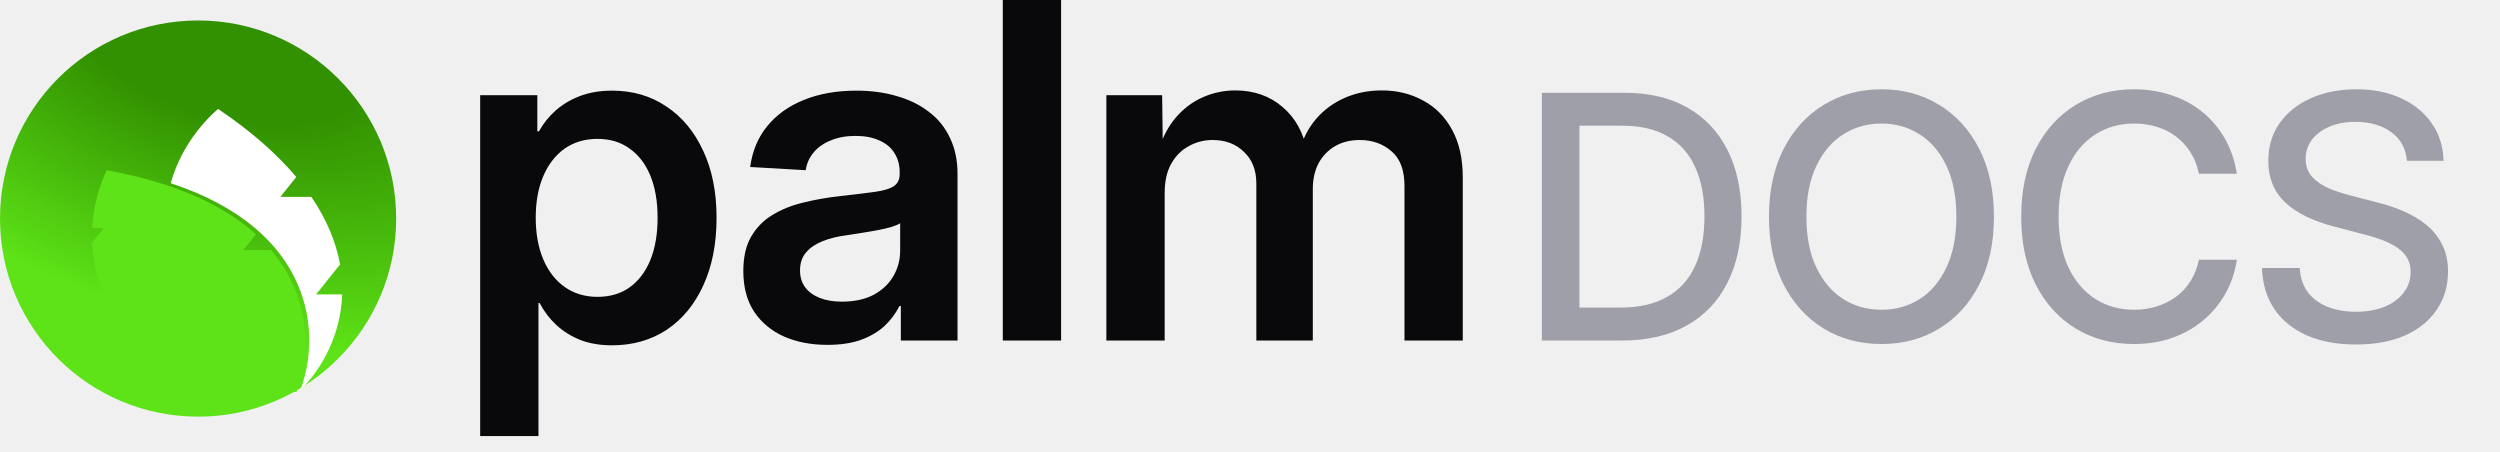
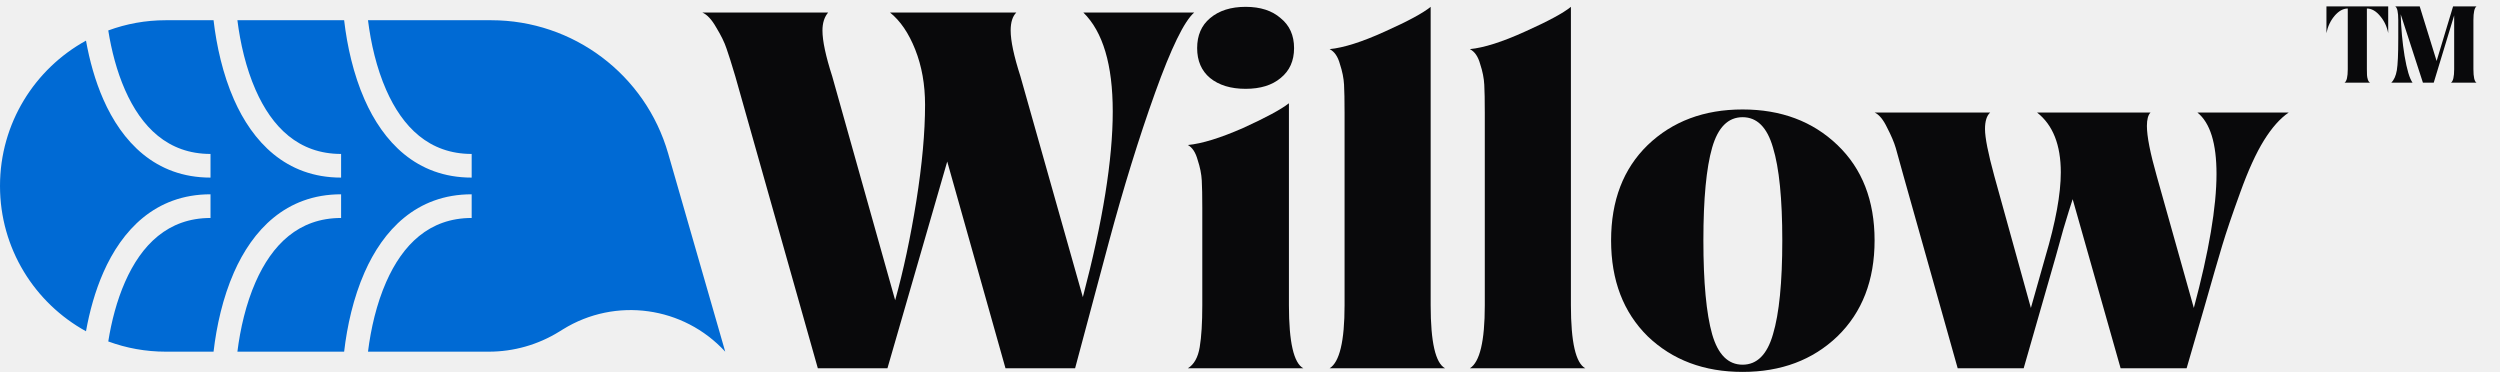
- <svg xmlns="http://www.w3.org/2000/svg" width="144" height="26" viewBox="0 0 144 26" fill="none">
-   <path d="M27.658 25.118V5.484H30.95V7.565H31.042C31.297 7.108 31.622 6.704 32.017 6.353C32.421 6.002 32.89 5.725 33.426 5.524C33.97 5.322 34.58 5.221 35.256 5.221C36.441 5.221 37.481 5.524 38.377 6.129C39.281 6.726 39.988 7.573 40.497 8.671C41.015 9.768 41.274 11.059 41.274 12.542C41.274 14.035 41.019 15.334 40.51 16.44C40.01 17.537 39.307 18.389 38.403 18.995C37.499 19.591 36.446 19.89 35.243 19.89C34.576 19.89 33.974 19.789 33.439 19.587C32.912 19.376 32.451 19.091 32.056 18.731C31.661 18.363 31.336 17.937 31.082 17.454H31.016V25.118H27.658ZM34.413 17.098C35.133 17.098 35.748 16.918 36.257 16.558C36.775 16.19 37.174 15.667 37.455 14.991C37.736 14.307 37.877 13.49 37.877 12.542C37.877 11.594 37.736 10.782 37.455 10.106C37.174 9.43 36.775 8.912 36.257 8.552C35.748 8.184 35.133 7.999 34.413 7.999C33.685 7.999 33.053 8.188 32.517 8.565C31.99 8.943 31.582 9.47 31.293 10.146C31.003 10.822 30.858 11.62 30.858 12.542C30.858 13.455 31.003 14.254 31.293 14.939C31.582 15.623 31.995 16.155 32.53 16.532C33.066 16.91 33.694 17.098 34.413 17.098ZM47.661 19.864C46.73 19.864 45.901 19.706 45.172 19.39C44.444 19.065 43.869 18.591 43.447 17.967C43.026 17.335 42.815 16.55 42.815 15.61C42.815 14.812 42.964 14.153 43.263 13.635C43.57 13.108 43.978 12.691 44.487 12.384C45.005 12.068 45.594 11.831 46.252 11.673C46.919 11.506 47.608 11.383 48.319 11.304C49.18 11.208 49.864 11.124 50.374 11.054C50.892 10.984 51.26 10.874 51.48 10.725C51.708 10.576 51.822 10.339 51.822 10.014V9.922C51.822 9.5 51.721 9.132 51.519 8.816C51.326 8.5 51.036 8.258 50.65 8.091C50.273 7.916 49.816 7.828 49.281 7.828C48.736 7.828 48.258 7.916 47.845 8.091C47.433 8.258 47.104 8.491 46.858 8.789C46.612 9.088 46.463 9.426 46.41 9.803L43.21 9.619C43.333 8.706 43.658 7.925 44.185 7.275C44.72 6.617 45.422 6.112 46.291 5.761C47.169 5.401 48.183 5.221 49.333 5.221C50.176 5.221 50.953 5.326 51.664 5.537C52.375 5.739 52.99 6.041 53.508 6.445C54.034 6.84 54.438 7.341 54.719 7.946C55.009 8.543 55.154 9.237 55.154 10.027V19.613H51.888V17.625H51.809C51.598 18.047 51.313 18.428 50.953 18.771C50.593 19.104 50.141 19.372 49.597 19.574C49.061 19.767 48.416 19.864 47.661 19.864ZM48.491 17.375C49.211 17.375 49.821 17.243 50.321 16.98C50.821 16.708 51.199 16.352 51.453 15.913C51.717 15.466 51.849 14.97 51.849 14.425V12.858C51.743 12.928 51.581 12.999 51.361 13.069C51.142 13.13 50.883 13.192 50.584 13.253C50.295 13.306 49.987 13.359 49.663 13.411C49.346 13.464 49.035 13.512 48.728 13.556C48.245 13.618 47.801 13.727 47.398 13.885C46.994 14.043 46.673 14.258 46.436 14.531C46.199 14.803 46.081 15.154 46.081 15.584C46.081 15.961 46.182 16.286 46.384 16.558C46.586 16.822 46.867 17.024 47.227 17.164C47.586 17.305 48.008 17.375 48.491 17.375ZM61.119 -0.007V19.613H57.761V-0.007H61.119ZM63.727 19.613V5.484H66.94L66.98 8.658H66.73C66.975 7.876 67.318 7.235 67.757 6.735C68.204 6.226 68.722 5.844 69.311 5.589C69.899 5.335 70.513 5.208 71.154 5.208C72.225 5.208 73.129 5.524 73.867 6.156C74.613 6.788 75.082 7.635 75.276 8.697H74.854C75.047 7.977 75.368 7.358 75.816 6.84C76.272 6.314 76.825 5.91 77.475 5.629C78.124 5.348 78.831 5.208 79.595 5.208C80.473 5.208 81.263 5.401 81.965 5.787C82.676 6.164 83.234 6.726 83.637 7.472C84.05 8.219 84.256 9.136 84.256 10.225V19.613H80.898V10.712C80.898 9.799 80.648 9.132 80.148 8.71C79.647 8.28 79.042 8.065 78.331 8.065C77.778 8.065 77.299 8.184 76.895 8.421C76.492 8.658 76.175 8.987 75.947 9.408C75.728 9.83 75.618 10.321 75.618 10.883V19.613H72.365V10.567C72.365 9.803 72.129 9.197 71.654 8.75C71.189 8.293 70.588 8.065 69.85 8.065C69.35 8.065 68.889 8.184 68.468 8.421C68.046 8.649 67.708 8.991 67.454 9.448C67.208 9.895 67.085 10.448 67.085 11.107V19.613H63.727Z" fill="#09090B" />
-   <path d="M93.446 19.613H89.912V17.717H93.322C94.407 17.717 95.307 17.513 96.022 17.104C96.744 16.696 97.283 16.099 97.641 15.313C97.998 14.528 98.177 13.577 98.177 12.46C98.177 11.349 97.998 10.404 97.641 9.625C97.29 8.846 96.763 8.255 96.061 7.853C95.365 7.444 94.493 7.24 93.446 7.24H89.845V5.344H93.58C94.985 5.344 96.188 5.628 97.191 6.196C98.199 6.765 98.972 7.582 99.508 8.648C100.045 9.714 100.313 10.985 100.313 12.46C100.313 13.941 100.041 15.218 99.499 16.29C98.962 17.357 98.18 18.177 97.152 18.752C96.131 19.326 94.895 19.613 93.446 19.613ZM90.975 5.344V19.613H88.811V5.344H90.975ZM108.377 19.815C107.132 19.815 106.021 19.518 105.044 18.924C104.067 18.324 103.298 17.478 102.736 16.386C102.174 15.288 101.893 13.989 101.893 12.488C101.893 10.982 102.174 9.679 102.736 8.581C103.298 7.483 104.067 6.637 105.044 6.043C106.021 5.443 107.132 5.143 108.377 5.143C109.622 5.143 110.729 5.443 111.7 6.043C112.677 6.637 113.446 7.483 114.008 8.581C114.57 9.679 114.851 10.982 114.851 12.488C114.851 13.989 114.57 15.288 114.008 16.386C113.446 17.484 112.677 18.33 111.7 18.924C110.729 19.518 109.622 19.815 108.377 19.815ZM108.377 17.842C109.188 17.842 109.919 17.637 110.57 17.229C111.221 16.814 111.735 16.207 112.112 15.409C112.495 14.611 112.686 13.637 112.686 12.488C112.686 11.326 112.495 10.346 112.112 9.548C111.735 8.75 111.221 8.147 110.57 7.738C109.919 7.323 109.188 7.116 108.377 7.116C107.56 7.116 106.825 7.323 106.174 7.738C105.523 8.147 105.006 8.753 104.623 9.558C104.24 10.356 104.048 11.333 104.048 12.488C104.048 13.637 104.24 14.611 104.623 15.409C105.006 16.207 105.523 16.814 106.174 17.229C106.825 17.637 107.56 17.842 108.377 17.842ZM122.924 19.815C121.66 19.815 120.54 19.518 119.563 18.924C118.586 18.33 117.817 17.484 117.255 16.386C116.699 15.288 116.422 13.989 116.422 12.488C116.422 10.982 116.699 9.679 117.255 8.581C117.817 7.483 118.586 6.637 119.563 6.043C120.546 5.443 121.667 5.143 122.924 5.143C123.678 5.143 124.386 5.255 125.05 5.478C125.721 5.695 126.318 6.014 126.841 6.436C127.365 6.857 127.799 7.368 128.144 7.968C128.489 8.568 128.722 9.248 128.843 10.008H126.659C126.564 9.542 126.401 9.13 126.171 8.772C125.947 8.415 125.67 8.112 125.338 7.863C125.012 7.614 124.645 7.429 124.236 7.307C123.828 7.18 123.394 7.116 122.934 7.116C122.085 7.116 121.331 7.33 120.674 7.757C120.016 8.179 119.502 8.792 119.132 9.596C118.762 10.394 118.577 11.358 118.577 12.488C118.577 13.618 118.762 14.582 119.132 15.38C119.509 16.179 120.023 16.788 120.674 17.21C121.331 17.631 122.085 17.842 122.934 17.842C123.394 17.842 123.825 17.778 124.227 17.65C124.635 17.523 125.006 17.337 125.338 17.095C125.67 16.852 125.947 16.552 126.171 16.195C126.401 15.831 126.564 15.419 126.659 14.959H128.843C128.734 15.681 128.511 16.338 128.173 16.932C127.834 17.526 127.403 18.04 126.88 18.474C126.362 18.902 125.769 19.234 125.098 19.47C124.428 19.7 123.703 19.815 122.924 19.815ZM135.7 19.843C134.609 19.843 133.664 19.668 132.866 19.317C132.067 18.959 131.445 18.451 130.998 17.794C130.558 17.136 130.321 16.351 130.289 15.438H132.463C132.495 15.993 132.652 16.459 132.933 16.836C133.22 17.206 133.603 17.487 134.082 17.679C134.561 17.864 135.097 17.957 135.691 17.957C136.31 17.957 136.856 17.864 137.328 17.679C137.801 17.487 138.171 17.219 138.439 16.875C138.714 16.523 138.851 16.118 138.851 15.658C138.851 15.262 138.739 14.93 138.516 14.662C138.299 14.394 137.989 14.167 137.587 13.982C137.185 13.797 136.703 13.634 136.141 13.494L134.503 13.063C133.245 12.744 132.288 12.278 131.63 11.665C130.979 11.045 130.653 10.247 130.653 9.27C130.653 8.44 130.87 7.716 131.305 7.097C131.745 6.477 132.345 5.998 133.105 5.66C133.871 5.315 134.743 5.143 135.719 5.143C136.709 5.143 137.577 5.318 138.324 5.67C139.071 6.014 139.656 6.496 140.077 7.116C140.505 7.735 140.728 8.45 140.747 9.261H138.64C138.577 8.552 138.276 8.003 137.74 7.614C137.204 7.218 136.514 7.02 135.672 7.02C135.103 7.02 134.602 7.112 134.168 7.298C133.74 7.483 133.405 7.735 133.162 8.054C132.926 8.373 132.808 8.741 132.808 9.156C132.808 9.571 132.933 9.915 133.182 10.19C133.431 10.458 133.753 10.678 134.149 10.851C134.551 11.017 134.979 11.157 135.432 11.272L136.869 11.646C137.405 11.773 137.919 11.942 138.411 12.153C138.909 12.364 139.352 12.626 139.742 12.938C140.131 13.251 140.438 13.631 140.661 14.078C140.891 14.519 141.006 15.039 141.006 15.639C141.006 16.463 140.792 17.194 140.364 17.832C139.943 18.464 139.336 18.959 138.545 19.317C137.753 19.668 136.805 19.843 135.7 19.843Z" fill="#9F9FA9" />
-   <circle cx="11.41" cy="12.589" r="11.41" fill="url(#paint0_radial_17823_14318)" />
-   <path fill-rule="evenodd" clip-rule="evenodd" d="M12.562 6.273C11.464 7.229 10.333 8.729 9.836 10.552C18.174 13.311 18.451 19.296 17.347 22.34L17.397 22.369C18.508 21.253 19.628 19.329 19.71 16.957H18.206L19.586 15.232C19.367 14.005 18.855 12.694 17.933 11.339H16.151L17.065 10.195C15.981 8.907 14.512 7.588 12.562 6.273Z" fill="white" />
-   <path fill-rule="evenodd" clip-rule="evenodd" d="M5.304 13.142C5.375 11.889 5.713 10.724 6.142 9.807C10.253 10.544 12.983 11.901 14.741 13.499L14.018 14.403H15.615C18.017 17.247 17.834 20.589 17.072 22.575C12.468 22.109 9.537 20.823 7.75 19.195L8.399 17.893L6.848 18.227C5.797 16.89 5.36 15.403 5.298 13.981L5.969 13.141L5.304 13.142Z" fill="#5DE317" />
-   <defs>
-     <radialGradient id="paint0_radial_17823_14318" cx="0" cy="0" r="1" gradientUnits="userSpaceOnUse" gradientTransform="translate(12.523 1.17908) rotate(109.62) scale(17.2458 31.0052)">
-       <stop offset="0.312" stop-color="#329100" />
-       <stop offset="1" stop-color="#5DE317" />
-     </radialGradient>
-   </defs>
+ <svg xmlns="http://www.w3.org/2000/svg" width="121" height="18" viewBox="0 0 121 18" fill="none">
+   <path d="M98.595 5.447H104.085C103.969 5.564 103.91 5.78 103.91 6.096C103.91 6.595 104.068 7.402 104.385 8.517L106.181 14.905C106.913 12.177 107.279 10.014 107.279 8.417C107.279 6.936 106.972 5.946 106.356 5.447H110.773C110.357 5.73 109.958 6.179 109.575 6.795C109.193 7.41 108.81 8.251 108.427 9.315C108.045 10.364 107.754 11.22 107.554 11.886C107.354 12.551 107.063 13.558 106.68 14.905L105.832 17.825H102.638L100.317 9.64C100.217 9.939 100.067 10.422 99.868 11.087C99.685 11.736 99.56 12.185 99.493 12.435L97.946 17.825H94.752L92.131 8.517C91.965 7.901 91.84 7.452 91.757 7.169C91.674 6.886 91.532 6.554 91.333 6.171C91.15 5.788 90.95 5.547 90.734 5.447H96.324C96.158 5.597 96.074 5.863 96.074 6.246C96.074 6.662 96.224 7.419 96.524 8.517L98.295 14.905L98.994 12.435C99.493 10.755 99.743 9.39 99.743 8.342C99.743 7.011 99.36 6.046 98.595 5.447Z" fill="#09090B" />
+   <path d="M79.749 7.02C80.947 5.872 82.478 5.298 84.341 5.298C86.204 5.298 87.735 5.872 88.933 7.02C90.131 8.167 90.73 9.706 90.73 11.636C90.73 13.566 90.131 15.113 88.933 16.278C87.735 17.426 86.204 18 84.341 18C82.478 18 80.947 17.426 79.749 16.278C78.568 15.113 77.977 13.566 77.977 11.636C77.977 9.706 78.568 8.167 79.749 7.02ZM82.868 16.178C83.151 17.16 83.642 17.651 84.341 17.651C85.04 17.651 85.531 17.16 85.813 16.178C86.113 15.18 86.263 13.666 86.263 11.636C86.263 9.623 86.113 8.126 85.813 7.144C85.531 6.163 85.04 5.672 84.341 5.672C83.642 5.672 83.151 6.163 82.868 7.144C82.586 8.126 82.444 9.623 82.444 11.636C82.444 13.666 82.586 15.18 82.868 16.178Z" fill="#09090B" />
+   <path d="M76.032 0.331V14.781C76.032 16.561 76.265 17.576 76.731 17.825H71.141C71.623 17.526 71.864 16.511 71.864 14.781V5.447C71.864 4.848 71.856 4.399 71.839 4.1C71.823 3.784 71.756 3.451 71.64 3.101C71.54 2.735 71.374 2.494 71.141 2.378C71.823 2.311 72.713 2.028 73.811 1.529C74.925 1.03 75.666 0.631 76.032 0.331Z" fill="#09090B" />
+   <path d="M69.244 0.331V14.781C69.244 16.561 69.477 17.576 69.943 17.825H64.353C64.835 17.526 65.077 16.511 65.077 14.781V5.447C65.077 4.848 65.068 4.399 65.052 4.1C65.035 3.784 64.968 3.451 64.852 3.101C64.752 2.735 64.586 2.494 64.353 2.378C65.035 2.311 65.925 2.028 67.023 1.529C68.138 1.03 68.878 0.631 69.244 0.331Z" fill="#09090B" />
+   <path d="M61.984 3.775C61.569 4.125 61.003 4.299 60.288 4.299C59.572 4.299 58.998 4.125 58.566 3.775C58.15 3.426 57.942 2.943 57.942 2.328C57.942 1.712 58.15 1.23 58.566 0.88C58.998 0.514 59.572 0.331 60.288 0.331C61.003 0.331 61.569 0.514 61.984 0.88C62.417 1.23 62.633 1.712 62.633 2.328C62.633 2.943 62.417 3.426 61.984 3.775ZM58.191 14.781V10.064C58.191 9.482 58.183 9.041 58.166 8.741C58.15 8.425 58.083 8.093 57.967 7.743C57.867 7.377 57.709 7.136 57.492 7.019C58.175 6.953 59.065 6.678 60.163 6.196C61.261 5.697 62.001 5.298 62.384 4.998V14.781C62.384 16.561 62.617 17.576 63.083 17.825H57.492C57.792 17.642 57.983 17.301 58.066 16.802C58.15 16.303 58.191 15.629 58.191 14.781Z" fill="#09090B" />
+   <path d="M52.434 0.606H57.8C57.318 1.022 56.685 2.319 55.903 4.499C55.121 6.678 54.373 9.099 53.657 11.761L52.035 17.825H48.666L45.846 7.818L42.952 17.825H39.583L35.59 3.7C35.407 3.085 35.265 2.636 35.165 2.353C35.066 2.053 34.899 1.712 34.666 1.33C34.45 0.947 34.225 0.706 33.992 0.606H40.082C39.899 0.822 39.807 1.113 39.807 1.479C39.807 1.978 39.965 2.719 40.281 3.7L43.326 14.531C43.725 13.1 44.066 11.503 44.349 9.74C44.632 7.959 44.773 6.404 44.773 5.073C44.773 4.091 44.615 3.201 44.299 2.403C43.983 1.604 43.575 1.005 43.076 0.606H49.19C49.007 0.789 48.916 1.08 48.916 1.479C48.916 1.978 49.074 2.719 49.39 3.7L52.41 14.381C53.374 10.721 53.857 7.726 53.857 5.397C53.857 3.135 53.383 1.538 52.434 0.606Z" fill="#09090B" />
+   <path d="M112.6 0.31H115.589V1.604C115.529 1.287 115.397 1.009 115.194 0.77C114.994 0.531 114.782 0.412 114.557 0.412V3.348C114.557 3.472 114.559 3.569 114.563 3.636C114.566 3.704 114.58 3.777 114.605 3.856C114.63 3.93 114.666 3.979 114.712 4H113.477C113.58 3.936 113.632 3.718 113.632 3.348V0.412C113.408 0.412 113.194 0.531 112.99 0.77C112.791 1.009 112.661 1.287 112.6 1.604V0.31ZM119.713 3.348C119.713 3.729 119.763 3.947 119.862 4H118.627C118.73 3.936 118.782 3.718 118.782 3.348V0.743L117.793 4H117.269L116.194 0.69C116.212 1.374 116.274 2.046 116.381 2.706C116.492 3.362 116.62 3.793 116.766 4H115.739C115.871 3.872 115.96 3.672 116.007 3.401C116.053 3.127 116.076 2.613 116.076 1.861V0.973C116.076 0.585 116.026 0.364 115.927 0.31H117.114L117.932 2.952L118.729 0.31H119.862C119.763 0.378 119.713 0.599 119.713 0.973V3.348Z" fill="#09090B" />
+   <path fill-rule="evenodd" clip-rule="evenodd" d="M4.162 1.967C4.333 2.92 4.602 3.905 5.003 4.815C5.895 6.839 7.5 8.596 10.189 8.596V7.451C8.13 7.451 6.844 6.151 6.052 4.353C5.652 3.445 5.394 2.438 5.24 1.474C6.107 1.154 7.044 0.979 8.021 0.979H10.336C10.48 2.218 10.782 3.586 11.323 4.815C12.215 6.839 13.82 8.596 16.509 8.596V7.451C14.45 7.451 13.164 6.151 12.372 4.353C11.903 3.288 11.629 2.087 11.49 0.979H16.656C16.8 2.218 17.102 3.586 17.644 4.815C18.536 6.839 20.14 8.596 22.829 8.596V7.451C20.77 7.451 19.485 6.151 18.692 4.353C18.223 3.288 17.949 2.087 17.811 0.979H23.773C27.746 0.979 31.238 3.608 32.338 7.425L35.101 17.021C33.083 14.823 29.788 14.368 27.25 15.938L27.065 16.052C26.041 16.686 24.861 17.021 23.657 17.021L17.811 17.021C17.949 15.912 18.223 14.712 18.692 13.647C19.485 11.85 20.77 10.55 22.829 10.55V9.404C20.14 9.404 18.536 11.161 17.644 13.185C17.102 14.414 16.8 15.782 16.656 17.021L11.49 17.021C11.629 15.913 11.903 14.712 12.372 13.647C13.164 11.85 14.45 10.55 16.509 10.55V9.404C13.82 9.404 12.215 11.161 11.323 13.185C10.782 14.414 10.48 15.782 10.336 17.021L8.022 17.021C7.044 17.021 6.107 16.846 5.24 16.526C5.394 15.562 5.652 14.555 6.052 13.647C6.844 11.85 8.13 10.55 10.189 10.55V9.404C7.5 9.404 5.895 11.161 5.003 13.185C4.602 14.095 4.333 15.08 4.162 16.033C1.681 14.669 6.10352e-05 12.031 6.10352e-05 9C6.10352e-05 5.969 1.681 3.331 4.162 1.967Z" fill="#006AD4" />
</svg>
